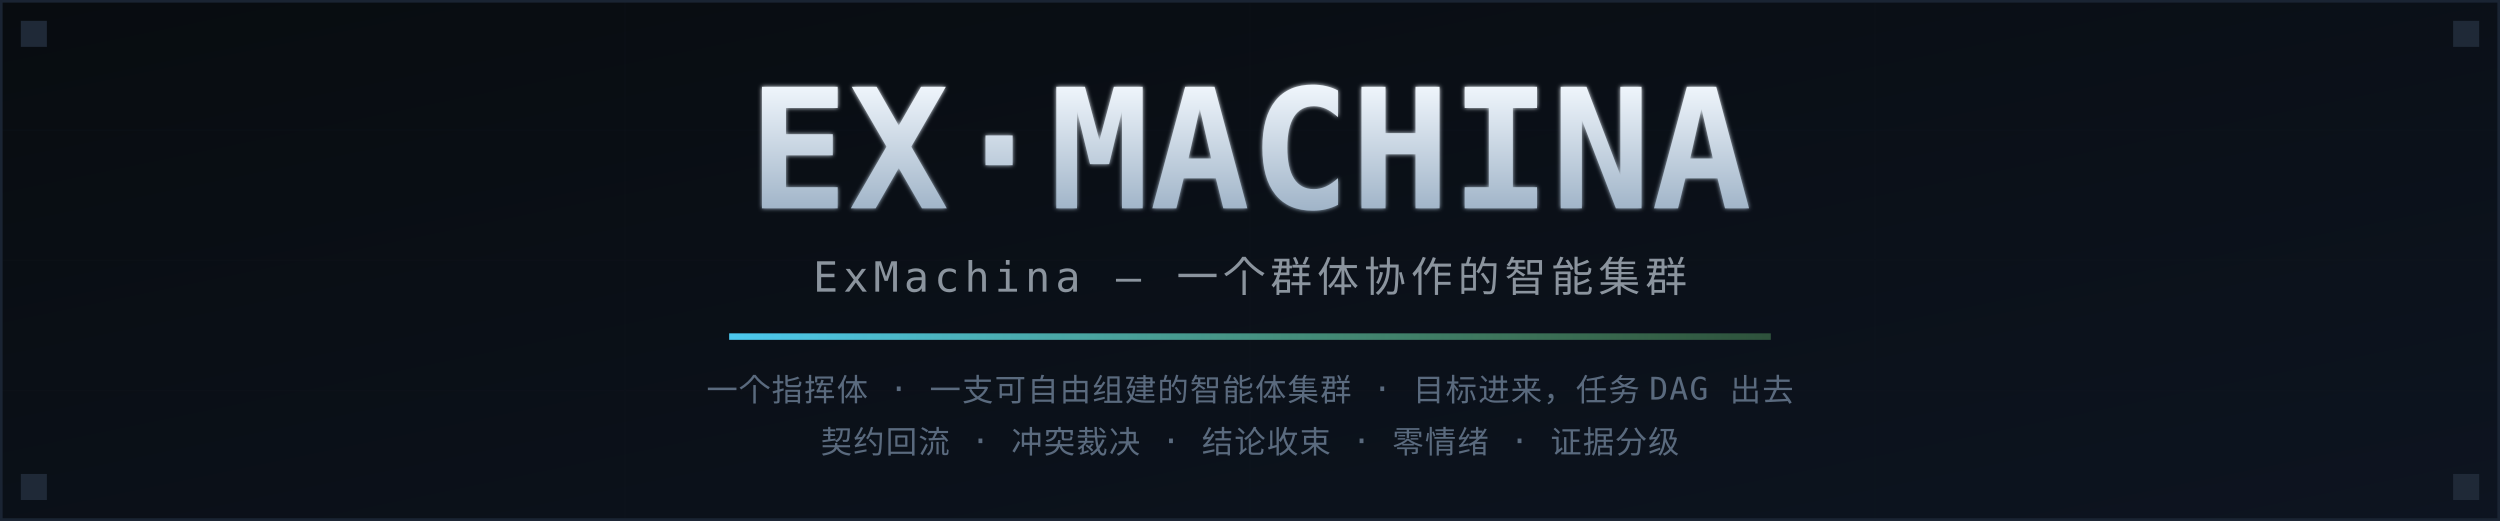
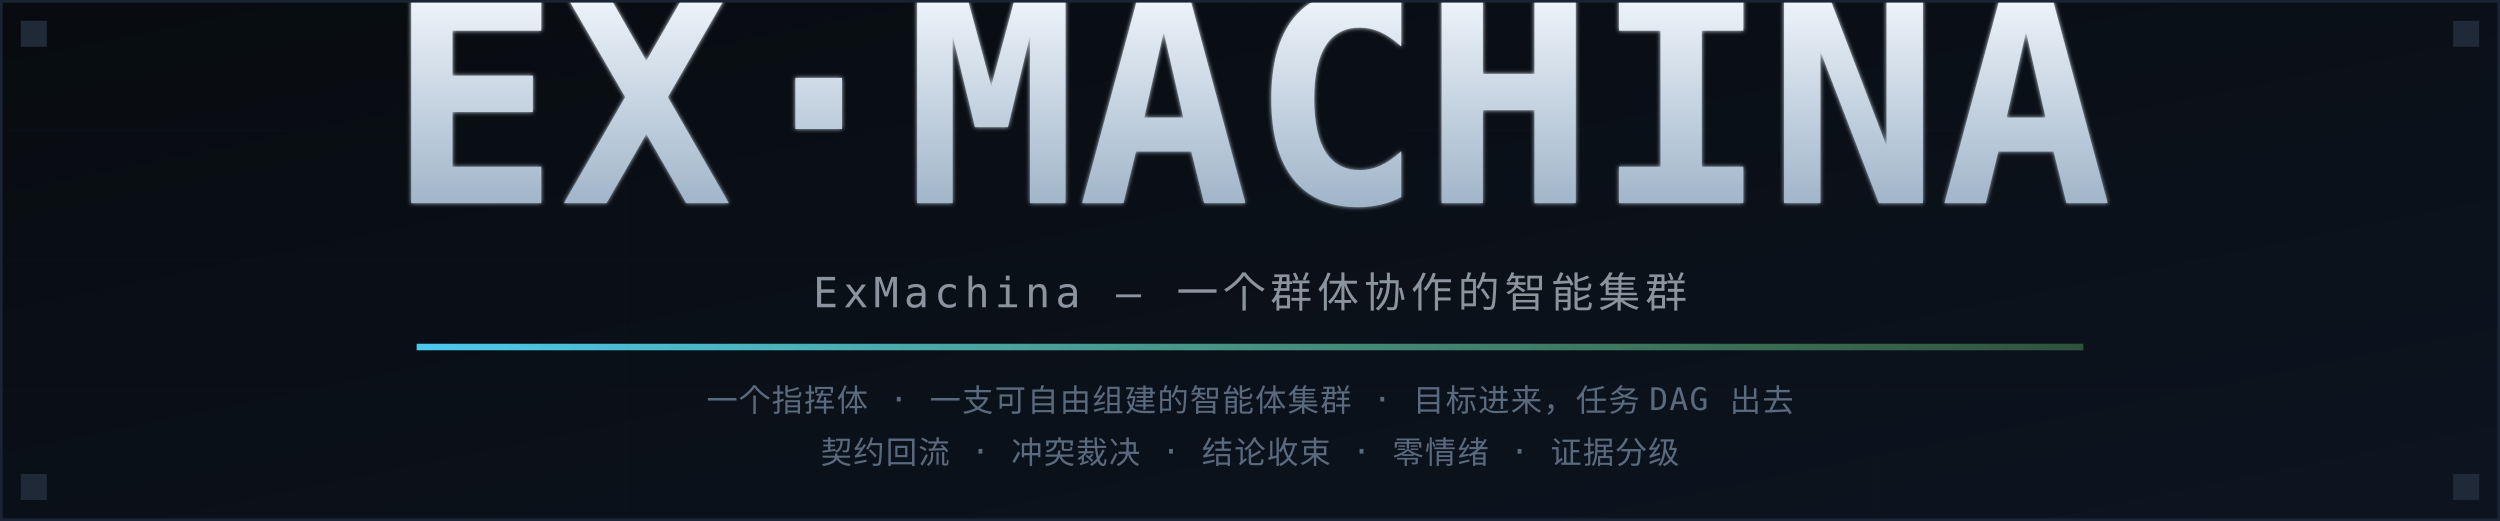
<svg xmlns="http://www.w3.org/2000/svg" width="960" height="200" viewBox="0 0 960 200">
  <defs>
    <linearGradient id="bg" x1="0" y1="0" x2="1" y2="1">
      <stop offset="0%" stop-color="#080c10" />
      <stop offset="100%" stop-color="#0d1420" />
    </linearGradient>
    <linearGradient id="textGrad" x1="0" y1="0" x2="0" y2="1">
      <stop offset="0%" stop-color="#f0f6fc" />
      <stop offset="100%" stop-color="#a0b4c8" />
    </linearGradient>
    <linearGradient id="underline" x1="0" y1="0" x2="1" y2="0">
      <stop offset="0%" stop-color="#4cc9f0" />
      <stop offset="100%" stop-color="#7ee787" stop-opacity="0.3" />
    </linearGradient>
    <filter id="glowText">
      <feGaussianBlur stdDeviation="0.8" result="b" />
      <feMerge>
        <feMergeNode in="b" />
        <feMergeNode in="SourceGraphic" />
      </feMerge>
    </filter>
  </defs>
  <rect width="960" height="200" fill="url(#bg)" />
  <g stroke="#10161f" stroke-width="0.4" opacity="0.25">
    <line x1="0" y1="50" x2="960" y2="50" />
    <line x1="0" y1="100" x2="960" y2="100" />
    <line x1="0" y1="150" x2="960" y2="150" />
    <line x1="240" y1="0" x2="240" y2="200" />
    <line x1="480" y1="0" x2="480" y2="200" />
    <line x1="720" y1="0" x2="720" y2="200" />
  </g>
-   <text x="480" y="80" font-family="'SF Mono','Cascadia Code','Fira Code','JetBrains Mono',monospace" font-size="64" font-weight="800" fill="url(#textGrad)" text-anchor="middle" filter="url(#glowText)">
+   <text x="480" y="78" font-family="'SF Mono','Cascadia Code','Fira Code','JetBrains Mono',monospace" font-size="110" font-weight="800" fill="url(#textGrad)" text-anchor="middle" filter="url(#glowText)">
    EX·MACHINA
  </text>
-   <text x="480" y="112" font-family="'SF Mono','Cascadia Code',monospace" font-size="16" fill="#8b949e" letter-spacing="2" text-anchor="middle">
+   <text x="480" y="118" font-family="'SF Mono','Cascadia Code',monospace" font-size="16" fill="#8b949e" letter-spacing="2" text-anchor="middle">
    ExMachina — 一个群体协作的智能集群
  </text>
-   <rect x="280" y="128" width="400" height="2.5" fill="url(#underline)" />
-   <text x="480" y="154" font-family="'SF Mono','Cascadia Code',monospace" font-size="12" fill="#5a6a7e" letter-spacing="0.5" text-anchor="middle">
+   <rect x="160" y="132" width="640" height="2.5" fill="url(#underline)" />
+   <text x="480" y="158" font-family="'SF Mono','Cascadia Code',monospace" font-size="12" fill="#5a6a7e" letter-spacing="0.5" text-anchor="middle">
    一个指挥体 · 一支可自由组建的智能体集群 · 目标进来，任务 DAG 出去
  </text>
-   <text x="480" y="174" font-family="'SF Mono','Cascadia Code',monospace" font-size="12" fill="#5a6a7e" letter-spacing="0.5" text-anchor="middle">
+   <text x="480" y="178" font-family="'SF Mono','Cascadia Code',monospace" font-size="12" fill="#5a6a7e" letter-spacing="0.5" text-anchor="middle">
    契约回流 · 冲突裁决 · 结论收束 · 零情绪 · 证据分级
  </text>
  <rect x="0.5" y="0.5" width="959" height="199" fill="none" stroke="#1a2433" stroke-width="1" />
  <g fill="#1f2937">
    <rect x="8" y="8" width="10" height="10" />
    <rect x="942" y="8" width="10" height="10" />
    <rect x="8" y="182" width="10" height="10" />
    <rect x="942" y="182" width="10" height="10" />
  </g>
</svg>
